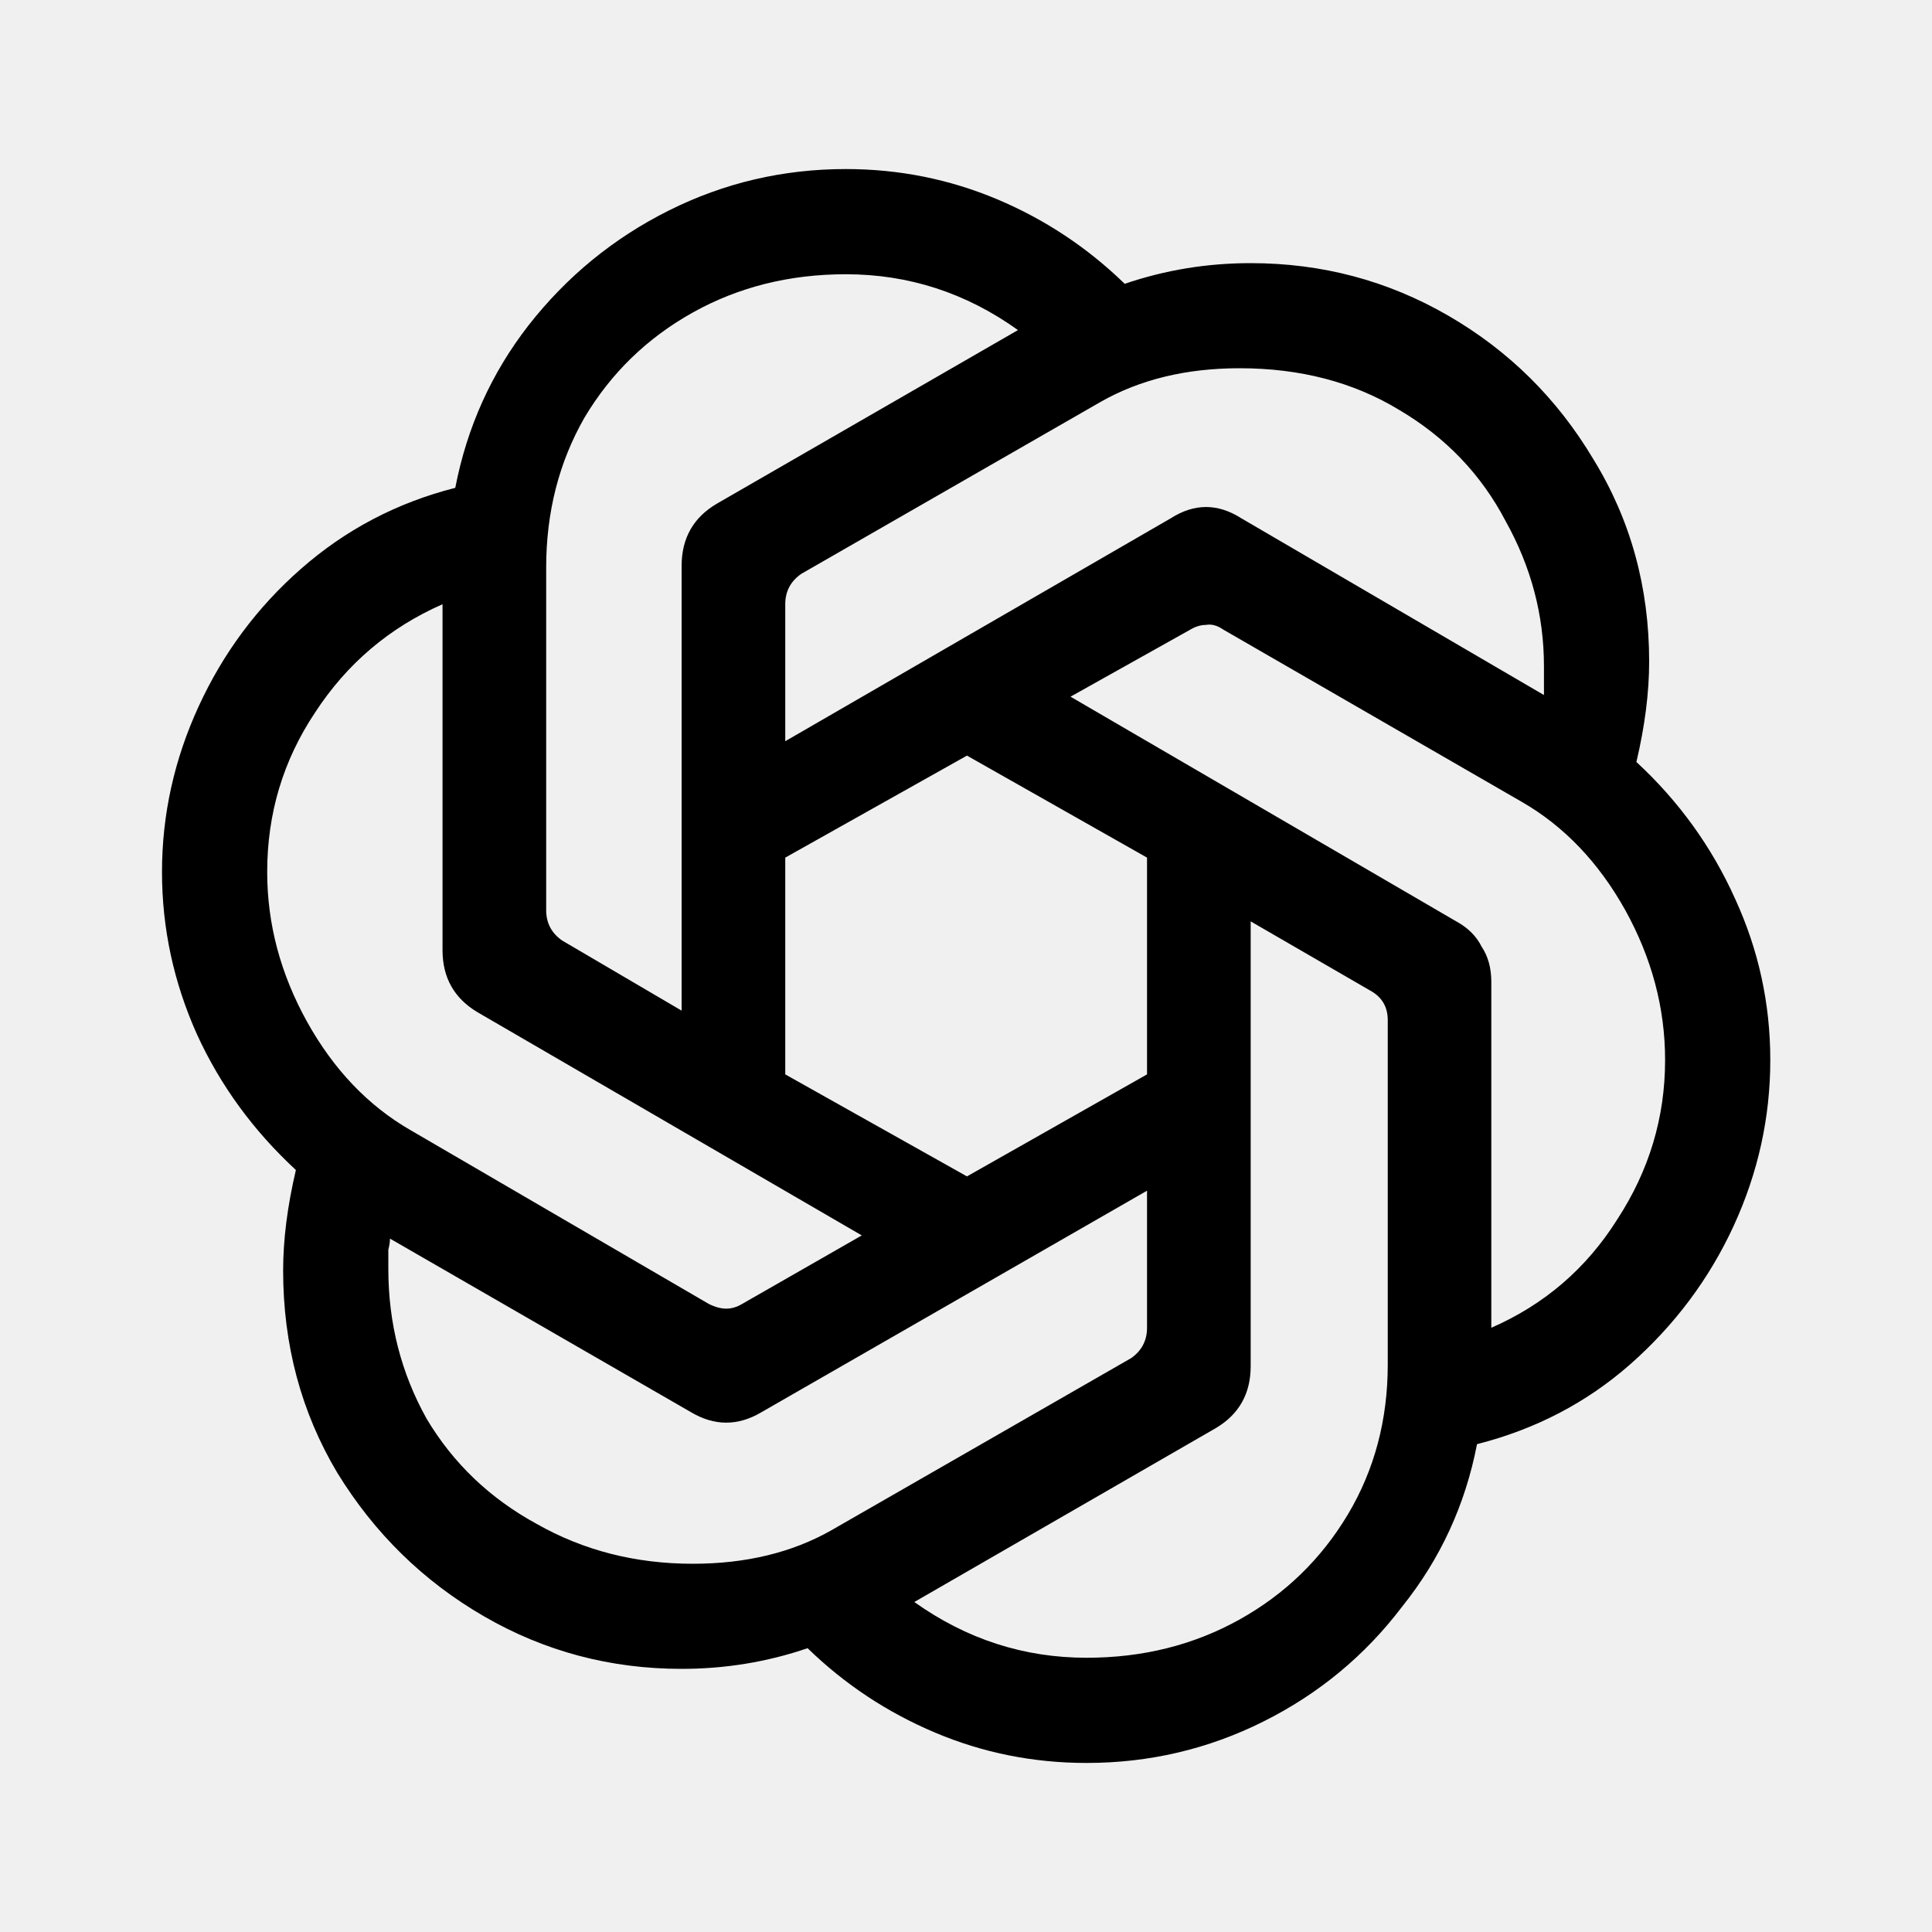
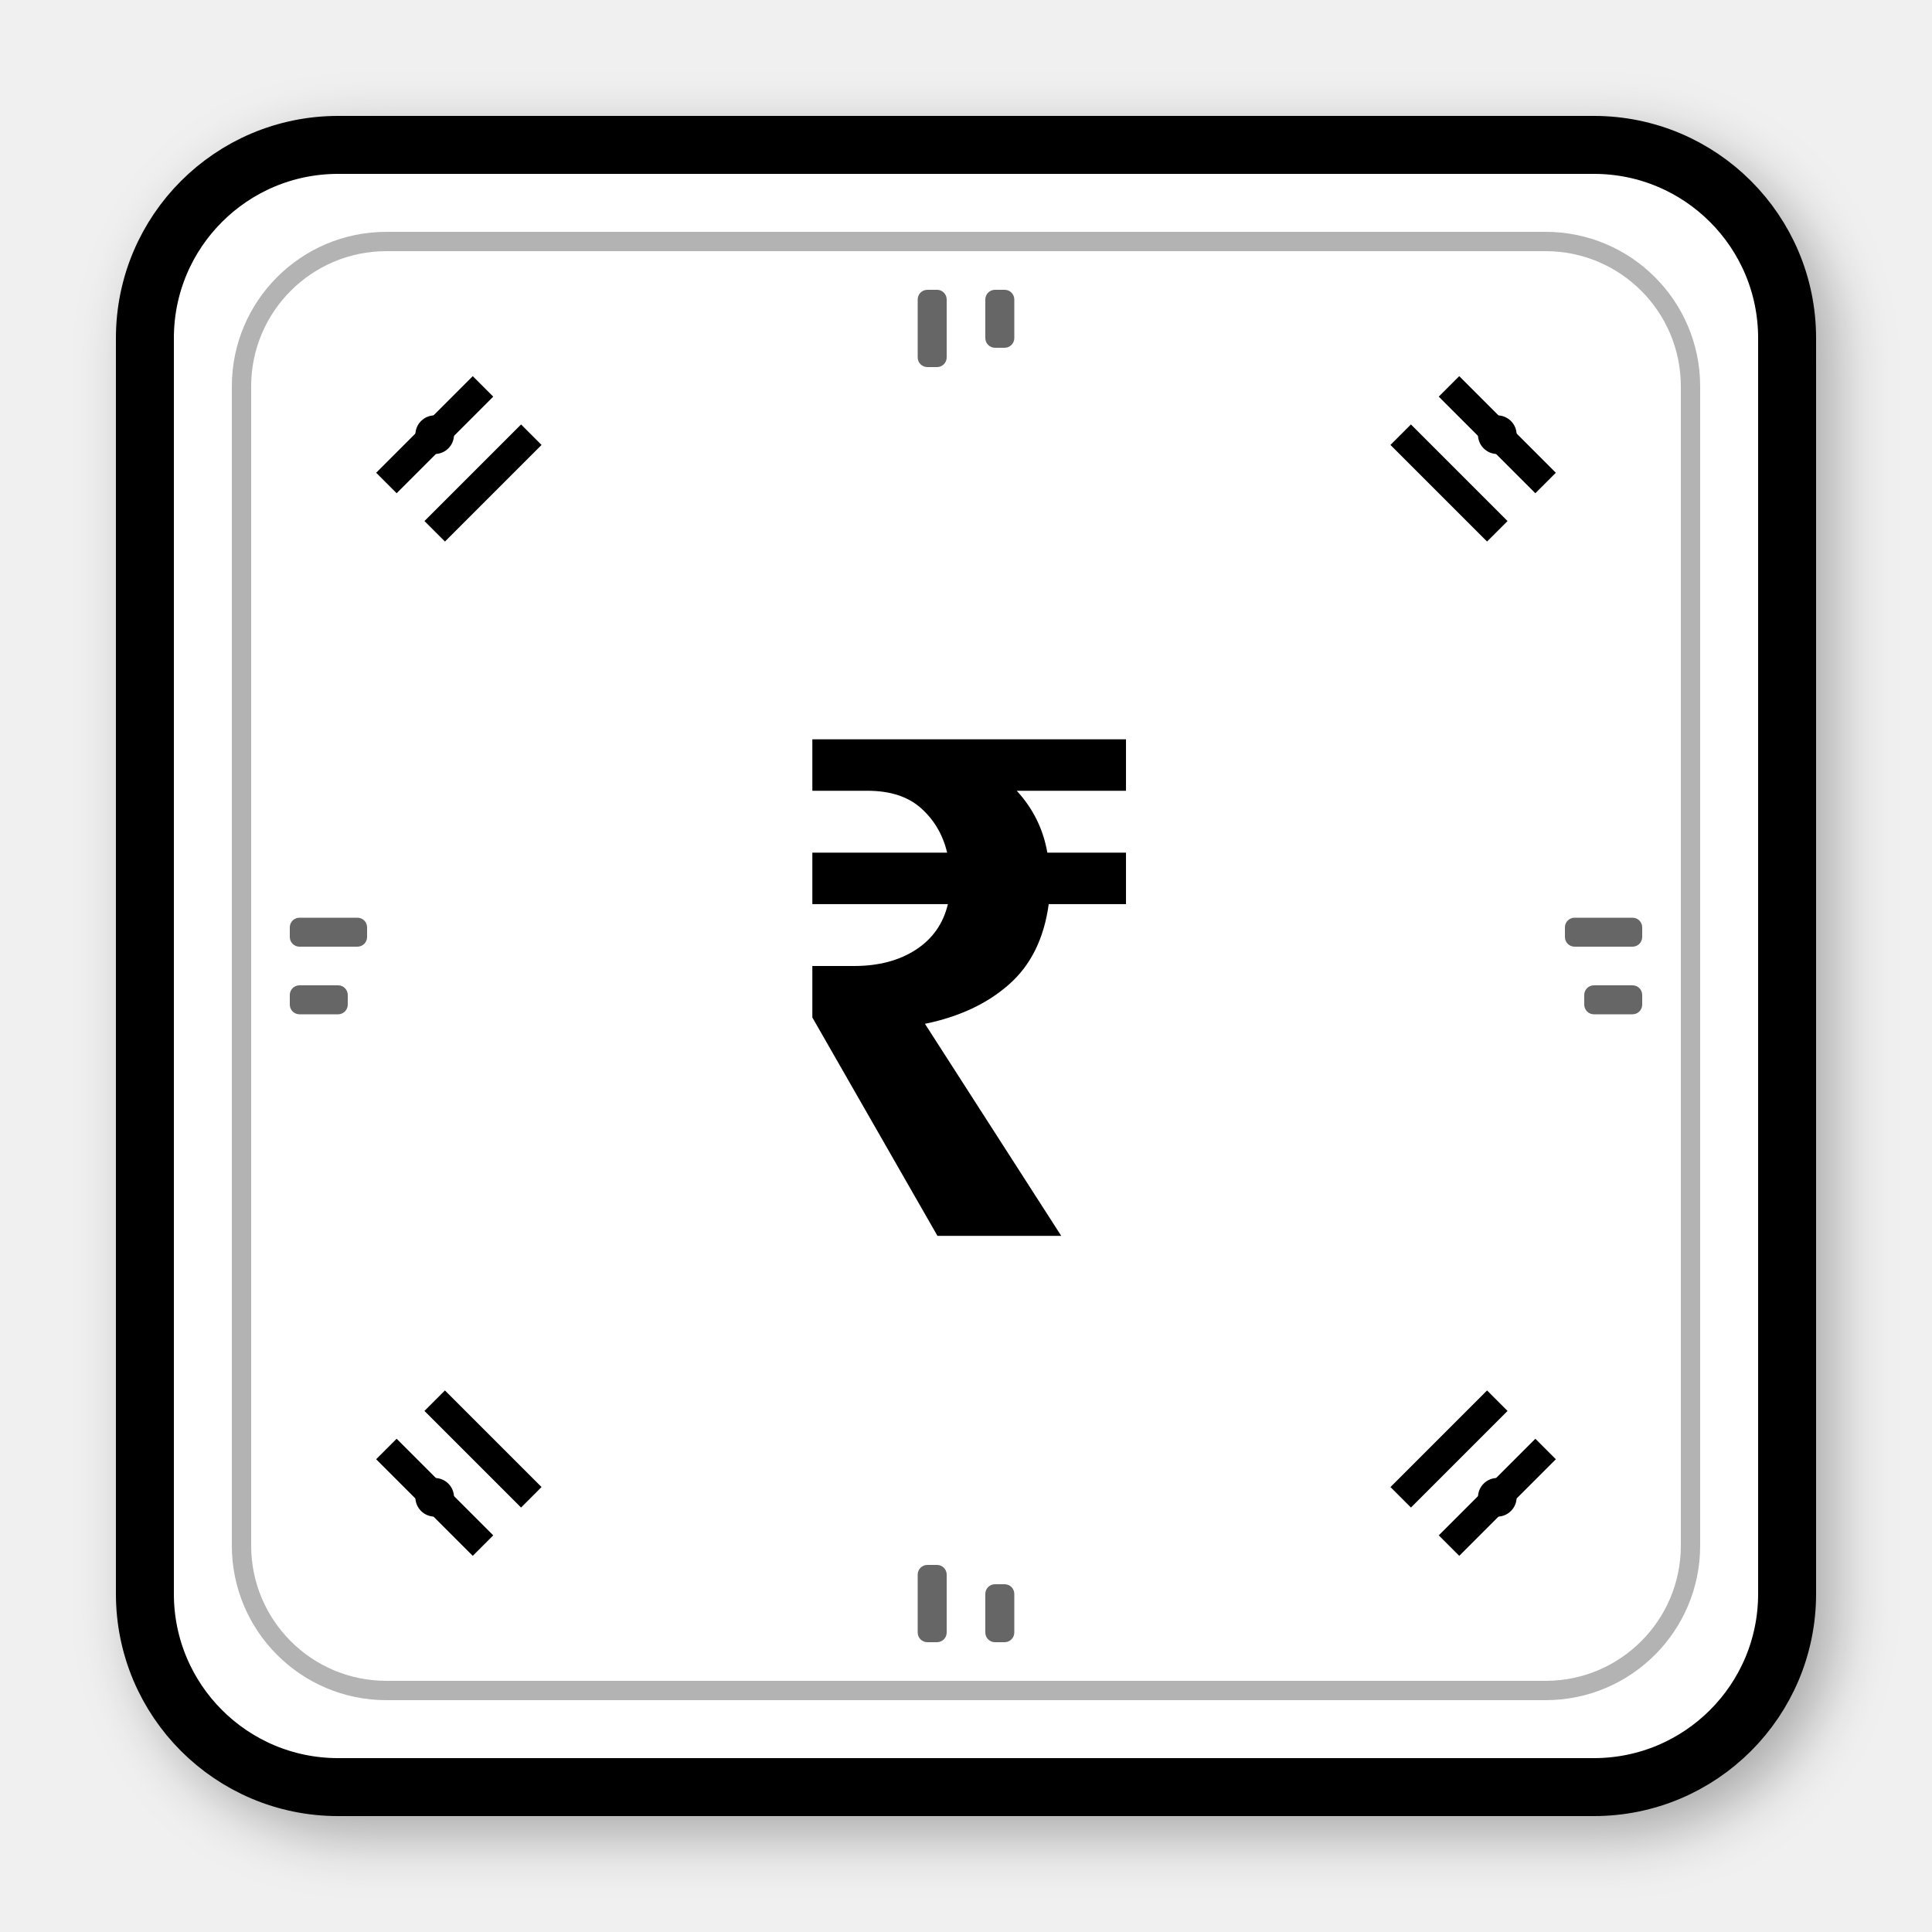
- <svg xmlns="http://www.w3.org/2000/svg" width="20" height="20" viewBox="0 0 20 20" fill="currentColor">
-   <path d="M11.248 18.25C10.697 18.25 10.175 18.145 9.68 17.936C9.185 17.727 8.745 17.436 8.36 17.062C7.942 17.205 7.507 17.276 7.056 17.276C6.319 17.276 5.637 17.095 5.01 16.732C4.383 16.369 3.877 15.874 3.492 15.247C3.118 14.62 2.931 13.921 2.931 13.152C2.931 12.832 2.975 12.486 3.063 12.112C2.623 11.705 2.282 11.238 2.04 10.71C1.798 10.171 1.677 9.61 1.677 9.027C1.677 8.432 1.804 7.861 2.057 7.311C2.31 6.761 2.662 6.287 3.113 5.891C3.575 5.484 4.108 5.204 4.713 5.05C4.834 4.423 5.087 3.862 5.472 3.367C5.868 2.861 6.352 2.465 6.924 2.179C7.496 1.893 8.107 1.75 8.756 1.75C9.306 1.75 9.828 1.855 10.323 2.063C10.819 2.272 11.258 2.564 11.643 2.938C12.062 2.795 12.496 2.724 12.947 2.724C13.684 2.724 14.366 2.905 14.993 3.268C15.62 3.631 16.12 4.126 16.494 4.753C16.88 5.38 17.072 6.079 17.072 6.848C17.072 7.168 17.028 7.514 16.94 7.888C17.38 8.295 17.721 8.768 17.963 9.307C18.205 9.835 18.326 10.39 18.326 10.973C18.326 11.568 18.2 12.139 17.947 12.69C17.694 13.239 17.336 13.718 16.874 14.125C16.423 14.521 15.895 14.796 15.29 14.95C15.169 15.577 14.911 16.138 14.514 16.633C14.13 17.139 13.651 17.535 13.079 17.821C12.507 18.107 11.896 18.25 11.248 18.25ZM7.172 16.188C7.722 16.188 8.2 16.072 8.607 15.841L11.71 14.059C11.819 13.982 11.874 13.877 11.874 13.745V12.326L7.881 14.62C7.639 14.763 7.397 14.763 7.155 14.62L4.037 12.822C4.037 12.854 4.031 12.893 4.02 12.937C4.02 12.981 4.02 13.047 4.02 13.135C4.02 13.696 4.152 14.213 4.416 14.686C4.691 15.148 5.071 15.511 5.555 15.775C6.039 16.05 6.578 16.188 7.172 16.188ZM7.337 13.498C7.403 13.531 7.463 13.547 7.518 13.547C7.573 13.547 7.628 13.531 7.683 13.498L8.921 12.789L4.944 10.479C4.702 10.335 4.581 10.121 4.581 9.835V6.255C4.031 6.497 3.591 6.87 3.261 7.377C2.931 7.872 2.766 8.421 2.766 9.027C2.766 9.566 2.904 10.082 3.179 10.578C3.454 11.072 3.811 11.447 4.251 11.7L7.337 13.498ZM11.248 17.161C11.831 17.161 12.358 17.029 12.832 16.765C13.305 16.501 13.678 16.138 13.954 15.676C14.229 15.214 14.366 14.697 14.366 14.125V10.561C14.366 10.429 14.311 10.33 14.201 10.264L12.947 9.538V14.142C12.947 14.428 12.826 14.642 12.584 14.785L9.465 16.584C10.005 16.968 10.598 17.161 11.248 17.161ZM11.874 11.122V8.878L10.01 7.822L8.129 8.878V11.122L10.01 12.178L11.874 11.122ZM7.056 5.859C7.056 5.572 7.177 5.358 7.419 5.215L10.538 3.417C9.999 3.031 9.405 2.839 8.756 2.839C8.173 2.839 7.645 2.971 7.172 3.235C6.699 3.499 6.325 3.862 6.05 4.324C5.786 4.786 5.654 5.303 5.654 5.875V9.422C5.654 9.555 5.709 9.659 5.819 9.736L7.056 10.462V5.859ZM15.438 13.745C15.989 13.504 16.423 13.13 16.742 12.623C17.072 12.117 17.237 11.568 17.237 10.973C17.237 10.434 17.099 9.918 16.825 9.422C16.549 8.928 16.192 8.553 15.752 8.3L12.666 6.519C12.601 6.474 12.54 6.458 12.485 6.469C12.43 6.469 12.375 6.486 12.32 6.519L11.082 7.212L15.075 9.538C15.197 9.604 15.284 9.692 15.339 9.802C15.405 9.901 15.438 10.022 15.438 10.165V13.745ZM12.122 5.364C12.364 5.21 12.606 5.21 12.848 5.364L15.983 7.195C15.983 7.118 15.983 7.019 15.983 6.898C15.983 6.37 15.851 5.87 15.587 5.396C15.334 4.912 14.966 4.527 14.482 4.242C14.008 3.955 13.459 3.812 12.832 3.812C12.281 3.812 11.803 3.928 11.396 4.159L8.294 5.941C8.184 6.018 8.129 6.122 8.129 6.255V7.673L12.122 5.364Z" />
+ <svg xmlns="http://www.w3.org/2000/svg" viewBox="0 0 200 200">
+   <defs>
+     <filter id="logoShadow" x="-50%" y="-50%" width="200%" height="200%">
+       <feDropShadow dx="2" dy="2" stdDeviation="3" flood-opacity="0.3" />
+     </filter>
+   </defs>
+   <rect x="15" y="15" width="170" height="170" rx="20" ry="20" fill="white" stroke="black" stroke-width="6" filter="url(#logoShadow)" />
+   <rect x="25" y="25" width="150" height="150" rx="15" ry="15" fill="none" stroke="black" stroke-width="2" opacity="0.3" />
+   <g stroke="black" stroke-width="3" fill="none">
+     <line x1="40" y1="50" x2="50" y2="40" />
+     <line x1="45" y1="55" x2="55" y2="45" />
+     <line x1="150" y1="40" x2="160" y2="50" />
+     <line x1="145" y1="45" x2="155" y2="55" />
+     <line x1="40" y1="150" x2="50" y2="160" />
+     <line x1="45" y1="145" x2="55" y2="155" />
+     <line x1="150" y1="160" x2="160" y2="150" />
+     <line x1="145" y1="155" x2="155" y2="145" />
+   </g>
+   <g fill="black" opacity="0.6">
+     <rect x="30" y="95" width="8" height="3" rx="1" />
+     <rect x="30" y="102" width="6" height="3" rx="1" />
+     <rect x="162" y="95" width="8" height="3" rx="1" />
+     <rect x="164" y="102" width="6" height="3" rx="1" />
+     <rect x="95" y="30" width="3" height="8" rx="1" />
+     <rect x="102" y="30" width="3" height="6" rx="1" />
+     <rect x="95" y="162" width="3" height="8" rx="1" />
+     <rect x="102" y="164" width="3" height="6" rx="1" />
+   </g>
+   <text x="100" y="100" text-anchor="middle" dominant-baseline="central" font-family="Arial, sans-serif" font-size="72" fill="black" font-weight="700">₹</text>
+   <g fill="black">
+     <circle cx="45" cy="45" r="2" />
+     <circle cx="155" cy="45" r="2" />
+     <circle cx="155" cy="155" r="2" />
+     <circle cx="45" cy="155" r="2" />
+   </g>
+   <circle cx="80" cy="80" r="4" fill="white" opacity="0.8" />
</svg>
